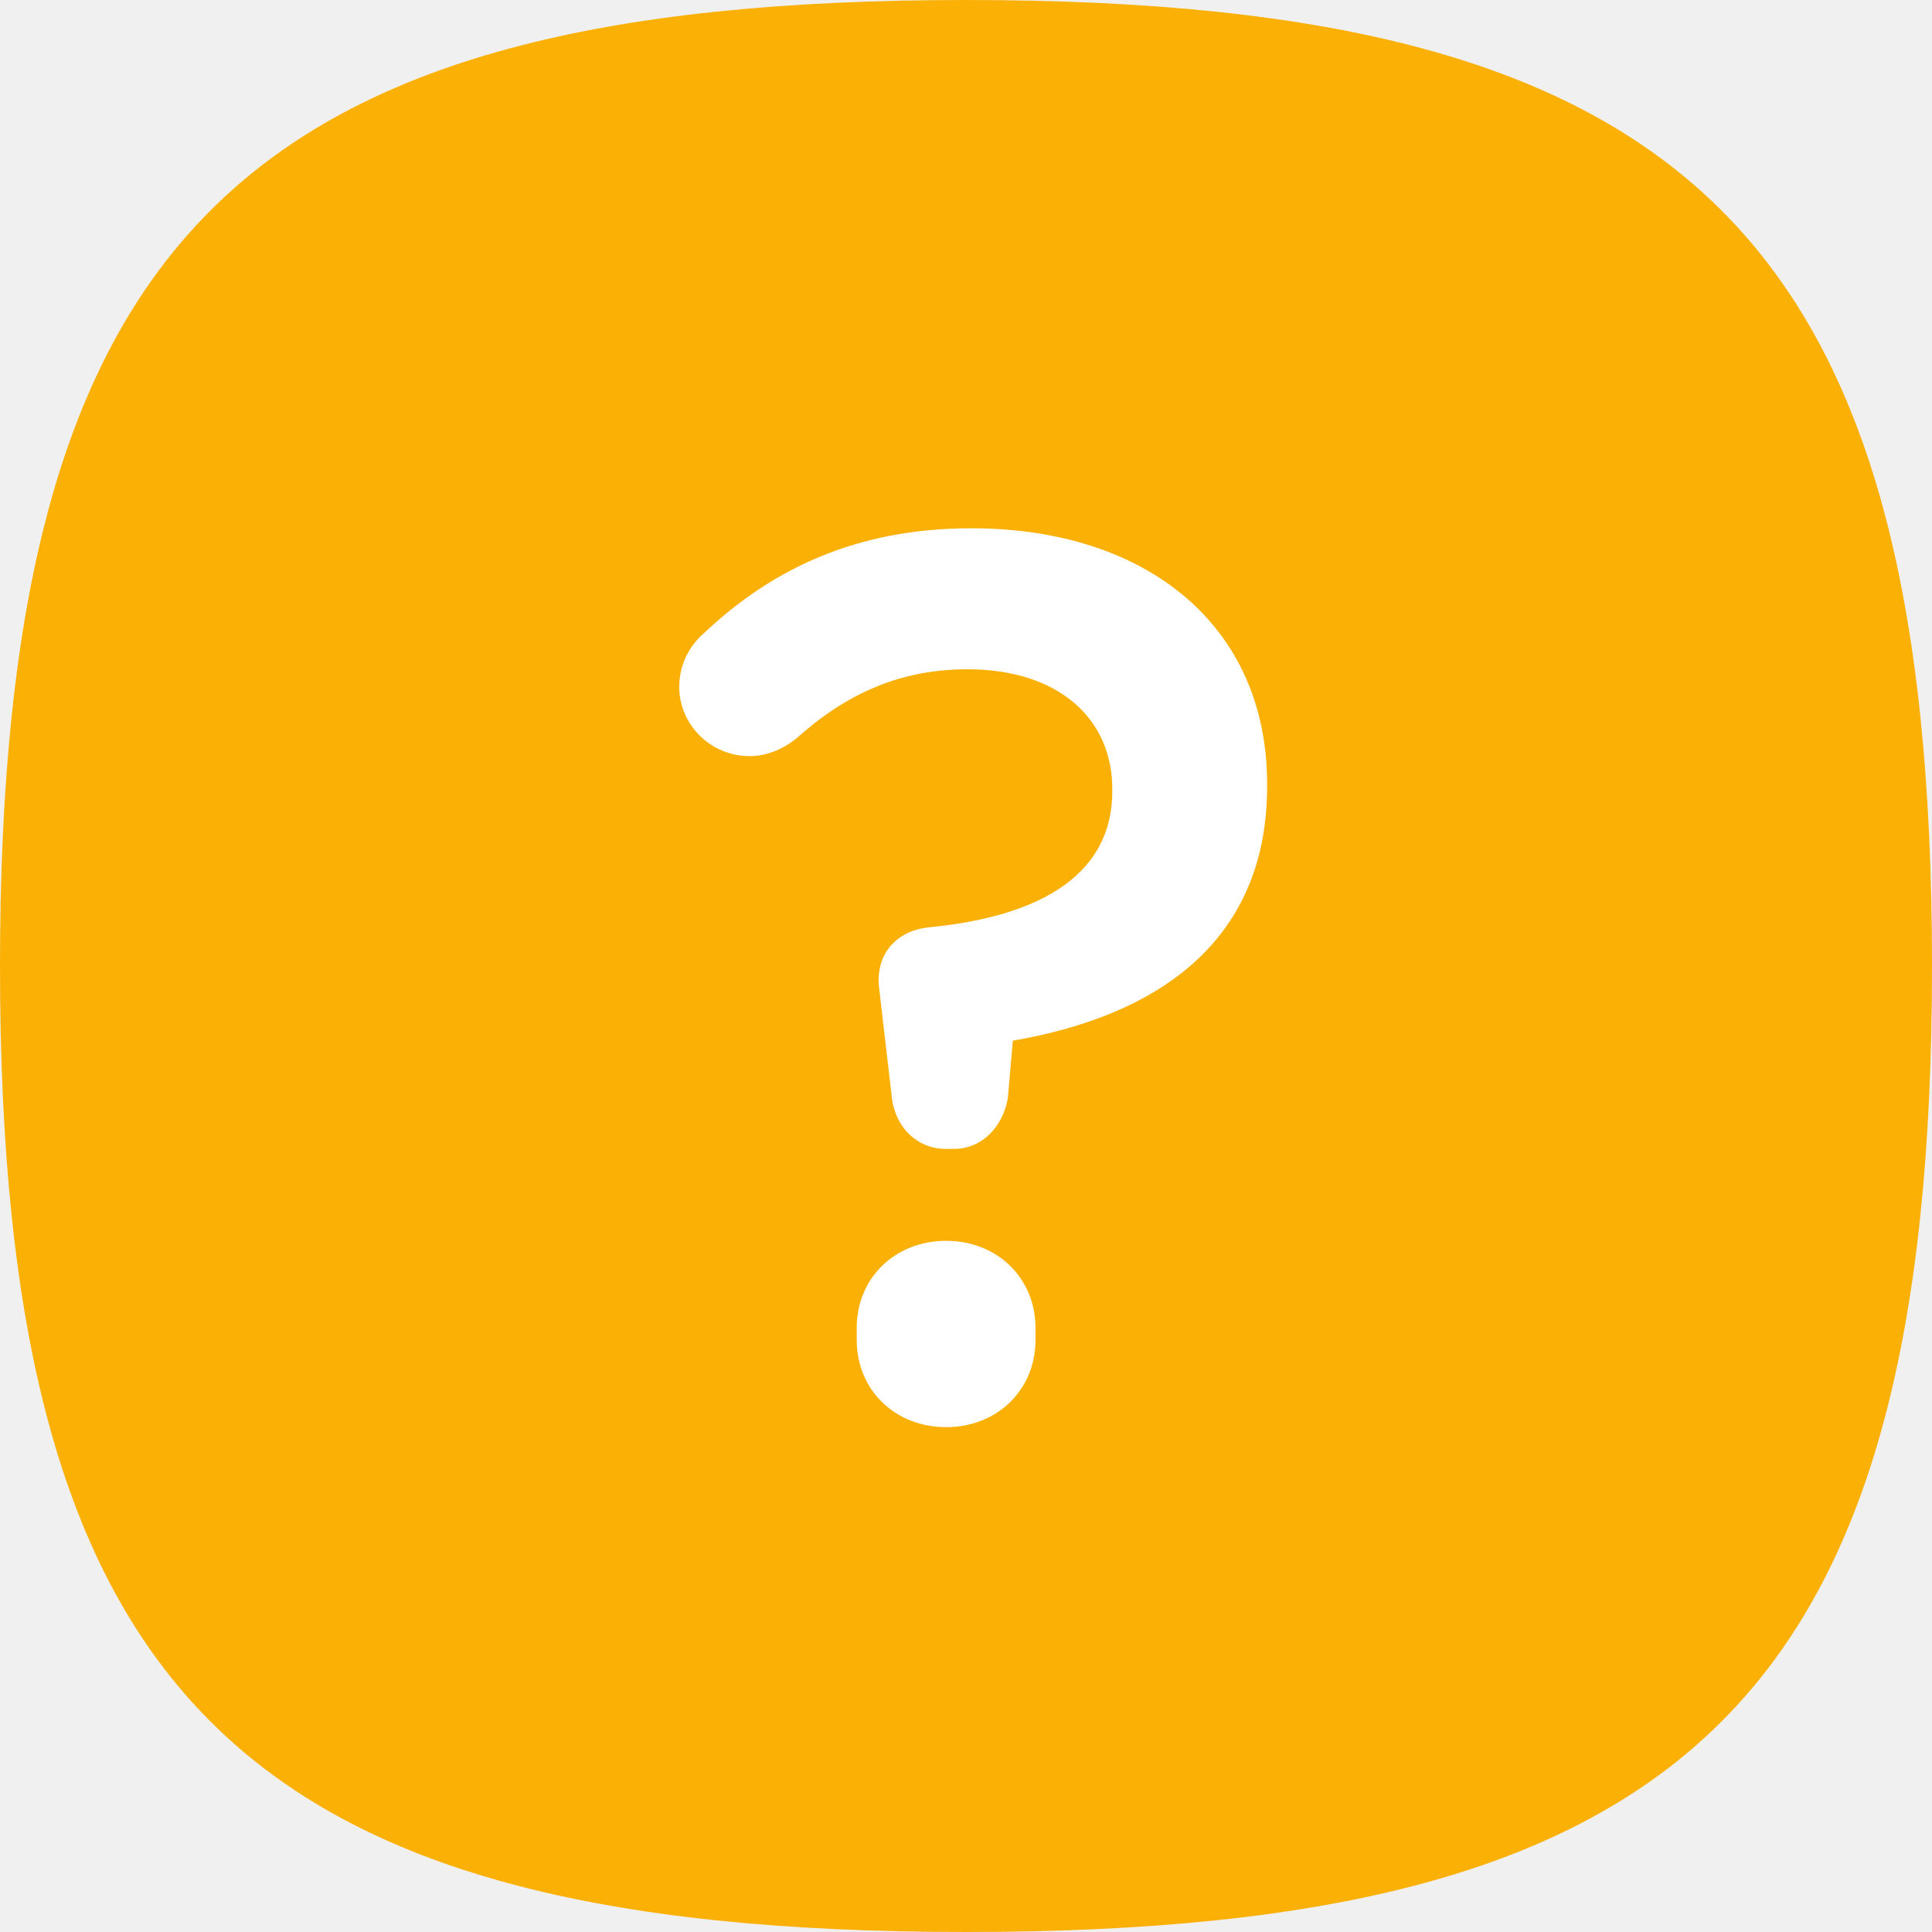
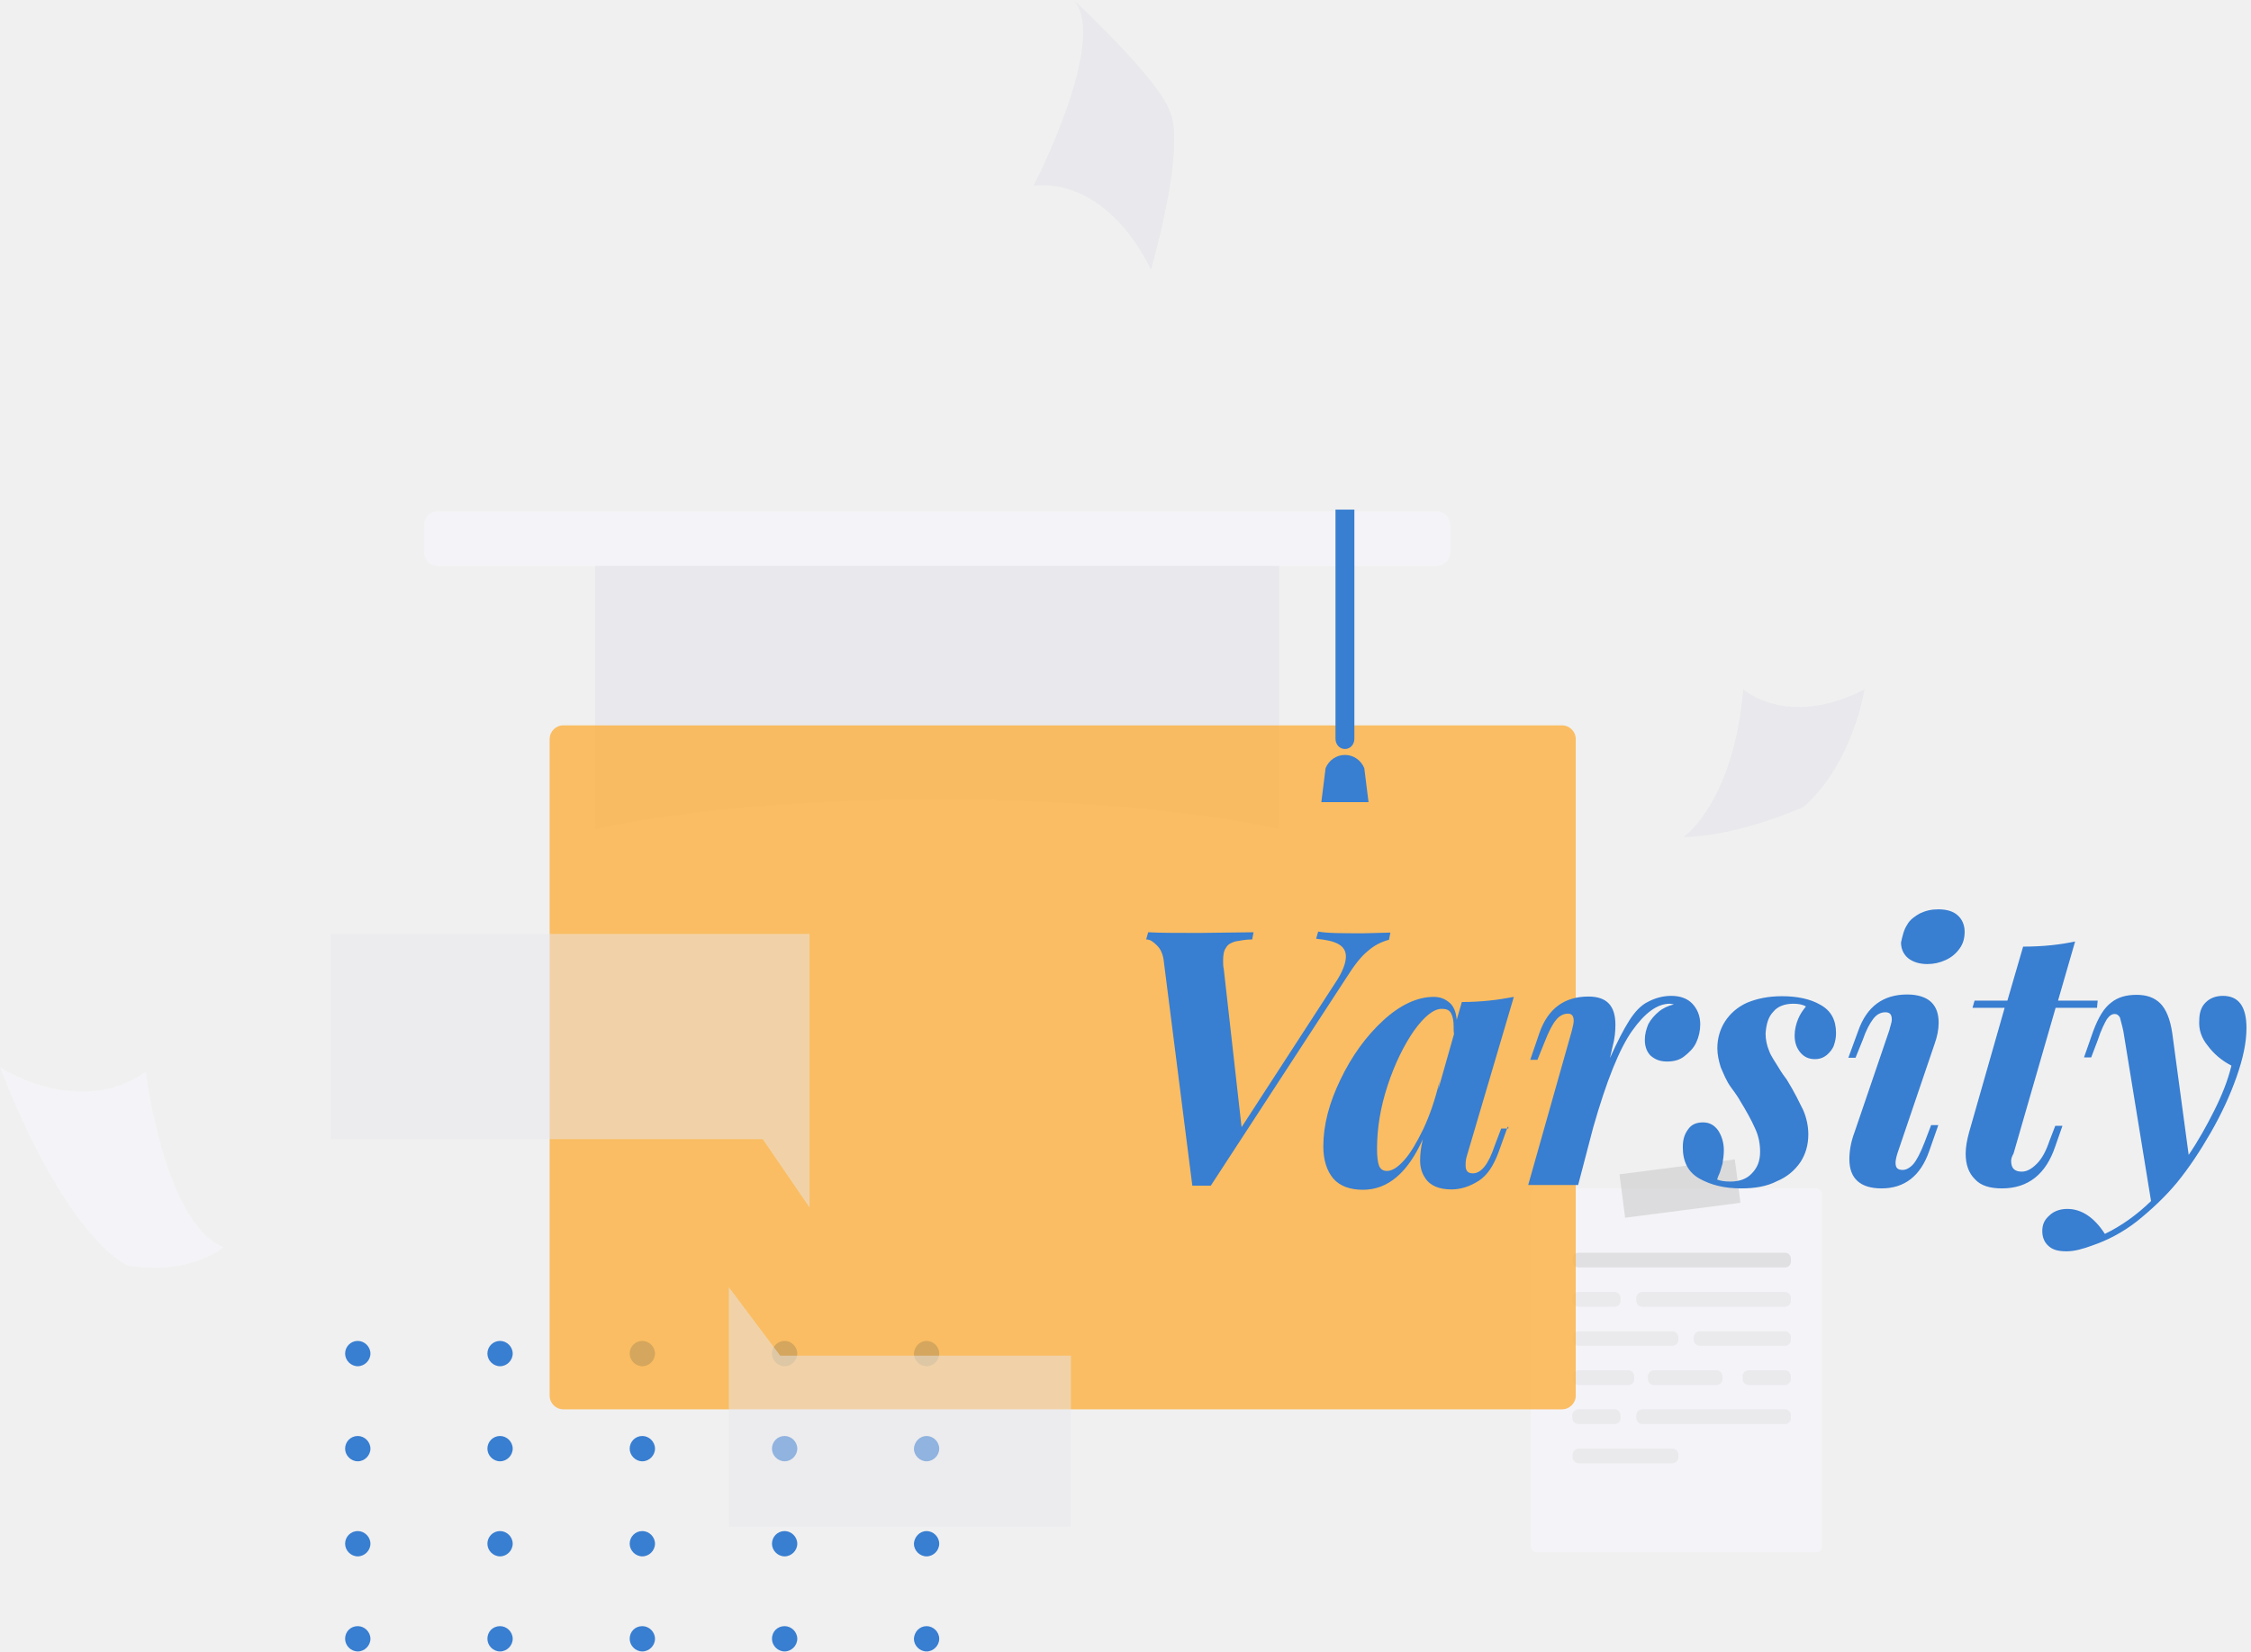
- <svg xmlns="http://www.w3.org/2000/svg" width="81px" height="81px" viewBox="0 0 81 81" version="1.1">
-   <defs />
-   <g id="Desktop" stroke="none" stroke-width="1" fill="none" fill-rule="evenodd">
-     <g id="surveys" transform="translate(-680, -224)">
-       <g id="Group-4" transform="translate(680, 224)">
-         <path d="M40.5,81 C70.968,81 81,70.968 81,40.5 C81,10.032 70.968,0 40.5,0 C10.032,3.7311966e-15 0,10.032 0,40.5 C1.8655983e-15,70.968 10.032,81 40.5,81 Z" id="Oval-Copy-4" fill="#FAB005" />
-         <path d="M39.983,48.169 L39.666,48.169 C38.452,48.169 37.555,47.272 37.396,46.058 L36.869,41.519 C36.658,40.094 37.502,39.038 38.927,38.88 C43.888,38.405 46.633,36.505 46.633,33.18 L46.633,33.074 C46.633,30.118 44.363,28.06 40.563,28.06 C37.766,28.06 35.496,29.063 33.385,30.963 C32.857,31.385 32.171,31.702 31.432,31.702 C29.796,31.702 28.477,30.382 28.477,28.799 C28.477,28.007 28.793,27.163 29.532,26.529 C32.33,23.89 35.866,22.148 40.722,22.148 C48.111,22.148 53.125,26.265 53.125,32.863 L53.125,32.968 C53.125,39.619 48.322,42.627 42.463,43.63 L42.252,46.058 C42.041,47.219 41.197,48.169 39.983,48.169 Z M35.919,55.664 C35.919,53.606 37.502,52.022 39.666,52.022 C41.83,52.022 43.413,53.606 43.413,55.664 L43.413,56.192 C43.413,58.25 41.83,59.834 39.666,59.834 C37.502,59.834 35.919,58.25 35.919,56.192 L35.919,55.664 Z" id="?" fill="#FFFFFF" />
-       </g>
-     </g>
+ <svg xmlns="http://www.w3.org/2000/svg" xmlns:xlink="http://www.w3.org/1999/xlink" width="477" height="350" fill="none">
+   <g fill="#387ed1">
+     <path d="M136.115 344.637c1.45 0 2.682 1.232 2.682 2.681S137.565 350 136.115 350s-2.682-1.232-2.682-2.682c0-1.522 1.16-2.681 2.682-2.681z" />
+     <use xlink:href="#B" />
+     <use xlink:href="#C" />
+     <use xlink:href="#D" />
+     <path d="M166.266 344.637c1.45 0 2.682 1.232 2.682 2.681S167.716 350 166.266 350s-2.681-1.232-2.681-2.682c0-1.522 1.159-2.681 2.681-2.681zm0-20.149c1.45 0 2.682 1.232 2.682 2.681s-1.232 2.682-2.682 2.682-2.681-1.232-2.681-2.682 1.159-2.681 2.681-2.681zm0-20.15c1.45 0 2.682 1.233 2.682 2.682s-1.232 2.682-2.682 2.682-2.681-1.232-2.681-2.682 1.159-2.682 2.681-2.682zm0-20.149c1.45 0 2.682 1.232 2.682 2.682s-1.232 2.682-2.682 2.682-2.681-1.232-2.681-2.682 1.159-2.682 2.681-2.682zm30.079 60.448c1.45 0 2.682 1.232 2.682 2.681S197.795 350 196.345 350s-2.682-1.232-2.682-2.682c.073-1.522 1.232-2.681 2.682-2.681zm0-20.149c1.45 0 2.682 1.232 2.682 2.681s-1.232 2.682-2.682 2.682-2.682-1.232-2.682-2.682c.073-1.449 1.232-2.681 2.682-2.681zm0-20.15c1.45 0 2.682 1.233 2.682 2.682s-1.232 2.682-2.682 2.682-2.682-1.232-2.682-2.682c.073-1.449 1.232-2.682 2.682-2.682zm0-20.149c1.45 0 2.682 1.232 2.682 2.682s-1.232 2.682-2.682 2.682-2.682-1.232-2.682-2.682c.073-1.45 1.232-2.682 2.682-2.682zm-90.381 60.448c1.45 0 2.682 1.232 2.682 2.681S107.414 350 105.964 350s-2.682-1.232-2.682-2.682c0-1.522 1.16-2.681 2.682-2.681z" />
+     <use xlink:href="#B" x="-30.151" />
+     <use xlink:href="#C" x="-30.151" />
+     <use xlink:href="#D" x="-30.151" />
+     <path d="M75.813 344.637c1.45 0 2.682 1.232 2.682 2.681S77.262 350 75.813 350s-2.682-1.232-2.682-2.682c0-1.522 1.16-2.681 2.682-2.681z" />
+     <use xlink:href="#B" x="-60.302" />
+     <use xlink:href="#C" x="-60.302" />
+     <use xlink:href="#D" x="-60.302" />
  </g>
+   <path d="M198.592 169.455c29.209 0 55.301 2.465 72.479 6.306v-61.607H126.113v61.607c17.178-3.841 43.27-6.306 72.479-6.306z" fill="#e8e8ed" />
+   <path d="M304.411 119.952H92.773a2.91 2.91 0 0 1-2.899-2.899v-5.798a2.91 2.91 0 0 1 2.899-2.899h211.638a2.91 2.91 0 0 1 2.899 2.899v5.798a2.91 2.91 0 0 1-2.899 2.899z" fill="#f4f4f8" />
+   <path d="M369.424 146.117s9.423 8.408 25.658 0c0 0-2.319 15.438-12.829 24.86 0 0-13.191 6.089-25.512 6.451 0 0 10.581-7.248 12.683-31.311z" fill="#e8e8ed" />
+   <path d="M0 226.206s16.743 10.945 30.876.943c0 0 3.914 32.035 16.453 37.181 0 0-6.958 6.016-20.222 3.914.072 0-12.466-4.639-27.107-42.038z" fill="#f4f4f8" />
+   <path d="M243.891 57.186s-8.335-19.352-24.86-17.83c0 0 16.018-30.948 8.48-39.356 0 0 18.554 17.178 20.439 23.846 0 0 3.696 5.218-4.059 33.34z" fill="#e8e8ed" />
+   <path d="M384.862 328.981h-59.215c-.652 0-1.232-.58-1.232-1.232v-74.653c0-.652.58-1.232 1.232-1.232h59.215c.653 0 1.232.58 1.232 1.232v74.653c0 .725-.507 1.232-1.232 1.232z" fill="#f4f4f8" />
+   <path opacity=".5" d="M368.811 254.918l-1.189-9.2-24.439 3.159 1.19 9.2 24.438-3.159z" fill="#c4c4c4" />
+   <path opacity=".5" d="M378.267 268.606H334.49c-.653 0-1.233-.58-1.233-1.232v-.652c0-.652.58-1.232 1.233-1.232h43.777c.652 0 1.232.58 1.232 1.232v.652a1.22 1.22 0 0 1-1.232 1.232z" fill="#ccc" />
+   <path opacity=".25" d="M354.421 285.204H334.49c-.653 0-1.233-.58-1.233-1.232v-.58c0-.652.58-1.232 1.233-1.232h19.931c.653 0 1.232.58 1.232 1.232v.652c0 .653-.579 1.16-1.232 1.16zm23.846 0h-18.12c-.652 0-1.232-.58-1.232-1.232v-.58c0-.652.58-1.232 1.232-1.232h18.12c.652 0 1.232.58 1.232 1.232v.652c0 .653-.58 1.16-1.232 1.16z" fill="#ccc" />
+   <path opacity=".25" d="M345.071 293.539H334.49c-.653 0-1.233-.58-1.233-1.232v-.652c0-.653.58-1.233 1.233-1.233h10.581c.653 0 1.233.58 1.233 1.233v.652c0 .652-.58 1.232-1.233 1.232zm18.7 0h-13.336c-.652 0-1.232-.58-1.232-1.232v-.652c0-.653.58-1.233 1.232-1.233h13.336c.652 0 1.232.58 1.232 1.233v.652c0 .652-.58 1.232-1.232 1.232zm14.496 0h-7.755c-.653 0-1.233-.58-1.233-1.232v-.652c0-.653.58-1.233 1.233-1.233h7.755c.652 0 1.232.58 1.232 1.233v.652c0 .652-.58 1.232-1.232 1.232z" fill="#ccc" />
+   <path opacity=".25" d="M378.267 276.941h-30.296c-.653 0-1.233-.579-1.233-1.232v-.652c0-.652.58-1.232 1.233-1.232h30.296c.652 0 1.232.58 1.232 1.232v.652c0 .653-.58 1.232-1.232 1.232zm-36.095 0h-7.755c-.652 0-1.232-.579-1.232-1.232v-.652c0-.652.58-1.232 1.232-1.232h7.755c.653 0 1.232.58 1.232 1.232v.652a1.22 1.22 0 0 1-1.232 1.232z" fill="#ccc" />
+   <path opacity=".25" d="M354.421 310.137H334.49c-.653 0-1.233-.58-1.233-1.232v-.653c0-.652.58-1.232 1.233-1.232h19.931c.653 0 1.232.58 1.232 1.232v.653c0 .652-.579 1.232-1.232 1.232z" fill="#ccc" />
+   <path opacity=".25" d="M378.267 301.802h-30.296c-.653 0-1.233-.58-1.233-1.232v-.653c0-.652.58-1.232 1.233-1.232h30.296c.652 0 1.232.58 1.232 1.232v.653c0 .724-.58 1.232-1.232 1.232zm-36.095 0h-7.755c-.652 0-1.232-.58-1.232-1.232v-.653c0-.652.58-1.232 1.232-1.232h7.755c.653 0 1.232.58 1.232 1.232v.653c0 .724-.507 1.232-1.232 1.232z" fill="#ccc" />
+   <path opacity=".8" d="M331.011 298.685H119.373a2.91 2.91 0 0 1-2.9-2.899V156.627a2.91 2.91 0 0 1 2.9-2.899h211.638a2.91 2.91 0 0 1 2.899 2.899v139.159a2.91 2.91 0 0 1-2.899 2.899z" fill="#fcb040" />
+   <path d="M285 158.735c-1.133 0-2-.942-2-2.174V108h4v48.561c0 1.232-.867 2.174-2 2.174zM290 170h-10l.9-7.2c.7-1.7 2.3-2.8 4.1-2.8s3.4 1.1 4.1 2.8l.9 7.2z" fill="#387ed1" />
+   <path opacity=".5" d="M70.087 241.427h91.541l9.929 14.496V197.94H70.087v43.487zm84.365 82.118h72.479v-36.239h-61.607l-10.872-14.496v50.735z" fill="#e8e8ed" />
+   <path d="M289.045 197.795l5.581-.145-.29 1.522c-1.667.434-3.189 1.232-4.493 2.391-1.377 1.088-2.9 3.045-4.494 5.581l-28.774 44.14h-1.957-1.957l-6.016-47.329c-.145-1.667-.725-2.899-1.522-3.624-.725-.725-1.377-1.232-2.247-1.232l.435-1.522c2.537.145 6.161.145 10.872.145l11.452-.145-.29 1.522c-1.522 0-2.682.29-3.624.435-.87.29-1.522.58-1.957 1.377-.435.58-.58 1.522-.58 2.682 0 .58 0 1.232.145 1.812l3.769 33.485 19.859-30.586c1.522-2.247 2.247-4.204 2.247-5.581 0-1.232-.58-2.102-1.667-2.682s-2.537-.869-4.639-1.087l.435-1.522c1.885.363 5.074.363 9.712.363zm30.441 41.023l-1.956 5.435c-1.088 2.9-2.392 4.857-4.204 6.016s-3.769 1.812-5.726 1.812c-2.537 0-4.494-.725-5.581-2.392-.725-1.087-1.087-2.246-1.087-3.769 0-1.232.145-2.681.58-4.493-3.189 7.103-7.393 10.727-12.684 10.727-2.682 0-4.856-.725-6.306-2.392-1.377-1.667-2.102-3.914-2.102-6.813 0-4.494 1.233-9.205 3.624-14.133 2.392-5.002 5.436-9.205 9.06-12.539s7.248-5.001 10.727-5.001c1.377 0 2.392.435 3.334 1.232.87.725 1.377 1.957 1.522 3.624l1.087-3.769c4.059 0 7.683-.435 11.017-1.087l-9.93 33.63c-.289.87-.289 1.522-.289 2.102 0 1.087.434 1.667 1.522 1.667 1.812 0 3.334-1.957 4.638-5.871l1.377-3.624h1.522v-.362h-.145zm-11.451-21.237c0-1.232-.145-2.102-.58-2.899-.435-.725-1.087-.87-1.957-.87-1.667 0-3.624 1.522-5.871 4.639-2.102 3.044-4.059 6.958-5.581 11.597s-2.246 9.059-2.246 13.408c0 1.667.145 2.899.434 3.624s.87 1.087 1.667 1.087c1.088 0 2.247-.724 3.624-2.247s2.682-3.768 4.059-6.595c1.377-2.899 2.537-6.306 3.479-10.22l-.29 1.812 3.334-11.741c-.072-.58-.072-1.015-.072-1.595zm37.181-1.232c1.233-1.957 2.537-3.334 4.059-4.059 1.377-.724 3.044-1.232 4.856-1.232 1.957 0 3.479.58 4.494 1.667s1.667 2.537 1.667 4.349c0 1.377-.29 2.682-.87 3.914s-1.522 2.102-2.537 2.899-2.246 1.087-3.623 1.087c-1.523 0-2.537-.435-3.479-1.232-.725-.725-1.233-1.812-1.233-3.334 0-1.232.29-2.247.725-3.334.58-1.087 1.377-1.957 2.247-2.682s1.957-1.232 3.189-1.522c-.58-.145-.87-.145-.87-.145-2.681 0-5.291 1.957-7.972 5.726s-5.436 10.582-8.263 20.512l-3.189 12.176h-10.582l9.205-32.543c.29-1.087.435-1.812.435-2.247 0-1.087-.435-1.522-1.232-1.522-.87 0-1.812.435-2.537 1.377-.725.87-1.522 2.392-2.392 4.639l-1.522 3.769h-1.522l1.957-5.726c1.812-5.146 5.291-7.683 10.364-7.683 3.914 0 5.726 1.957 5.726 6.016 0 1.377-.145 2.899-.58 4.494l-.579 2.536c1.522-3.406 2.899-6.088 4.058-7.9zm21.454 34.065c1.957 0 3.479-.58 4.494-1.667 1.232-1.232 1.812-2.682 1.812-4.639 0-1.667-.29-3.334-1.087-5.001-.725-1.667-1.812-3.624-3.189-5.87-.145-.29-.725-1.232-1.812-2.682s-1.667-3.044-2.247-4.349c-.435-1.377-.725-2.682-.725-4.059 0-2.101.58-4.058 1.667-5.725s2.682-3.045 4.639-3.914c2.101-.87 4.493-1.377 7.392-1.377 3.189 0 6.016.579 8.118 1.812 2.247 1.232 3.334 3.189 3.334 6.015 0 .87-.145 1.667-.435 2.537s-.87 1.522-1.522 2.102c-.725.58-1.522.87-2.537.87-1.232 0-2.246-.435-3.044-1.377s-1.232-2.102-1.232-3.624c0-1.232.29-2.392.725-3.479s1.087-1.957 1.667-2.682c-.725-.435-1.667-.58-2.682-.58-1.812 0-3.334.58-4.204 1.667-1.087 1.087-1.522 2.682-1.667 4.639 0 1.377.29 2.537.725 3.624.435 1.232 1.232 2.247 1.957 3.479s1.377 2.102 1.812 2.681c1.667 2.682 2.682 4.857 3.479 6.451.725 1.667 1.087 3.479 1.087 5.146 0 2.247-.58 4.204-1.667 5.871-1.232 1.812-2.899 3.189-5.001 4.059-2.102 1.087-4.638 1.522-7.538 1.522-3.623 0-6.45-.725-8.914-2.102-2.392-1.377-3.479-3.624-3.479-6.596 0-1.522.289-2.681 1.087-3.769.725-1.087 1.812-1.522 3.189-1.522s2.392.58 3.189 1.667c.725 1.087 1.232 2.537 1.232 4.204 0 1.087-.145 1.957-.29 2.899-.29.87-.435 1.667-.725 2.247s-.29.87-.435 1.087c.725.29 1.595.435 2.827.435zm34.21-34.355c0-1.087-.435-1.522-1.377-1.522s-1.812.435-2.537 1.377-1.522 2.392-2.247 4.494l-1.522 3.769h-1.522l2.102-5.726c1.812-5.146 5.291-7.683 10.365-7.683 2.246 0 4.058.58 5.146 1.667s1.522 2.537 1.522 4.349c0 1.377-.29 2.899-.87 4.494l-7.828 23.048c-.29.87-.435 1.667-.435 2.102 0 1.087.435 1.522 1.522 1.522.725 0 1.522-.435 2.247-1.232.725-.87 1.522-2.392 2.392-4.639l1.377-3.624h1.522l-1.957 5.581c-1.812 5.146-5.146 7.828-10.074 7.828-4.494 0-6.813-2.102-6.813-6.161 0-1.667.29-3.624 1.087-5.726l7.393-21.671c.145-.725.507-1.522.507-2.247zm3.262-20.076c.579-1.088 1.667-1.812 2.681-2.392 1.232-.58 2.392-.87 3.914-.87 1.812 0 3.189.435 4.059 1.232.87.725 1.522 1.957 1.522 3.479 0 1.377-.29 2.537-1.087 3.624a7.17 7.17 0 0 1-2.899 2.392c-1.232.58-2.537.87-3.914.87-1.667 0-3.044-.435-4.059-1.232-.87-.725-1.522-1.812-1.522-3.334.29-1.305.58-2.682 1.305-3.769zm22.033 50.082c0 1.523.725 2.247 2.247 2.247 1.087 0 2.102-.58 3.189-1.667s1.957-2.681 2.682-4.856l1.232-3.189h1.522l-1.522 4.349c-1.957 5.871-5.726 8.915-11.307 8.915-2.537 0-4.493-.58-5.726-1.957-1.377-1.377-1.956-3.189-1.956-5.436 0-1.377.289-2.899.724-4.494l7.538-26.382h-6.813l.435-1.522h6.958l3.334-11.452c4.349 0 7.973-.435 11.017-1.087l-3.624 12.539h8.407l-.145 1.522h-8.77l-8.914 30.876c-.363.652-.508 1.087-.508 1.594zm43.053-10.726c1.667-3.334 2.899-6.451 3.624-9.495-2.102-1.087-3.769-2.537-5.001-4.204-1.378-1.667-1.957-3.479-1.812-5.436 0-1.522.434-2.899 1.377-3.769.869-.869 2.102-1.377 3.624-1.377 3.334 0 5.001 2.247 5.001 6.813 0 3.044-.725 6.451-2.102 10.365s-3.189 7.827-5.436 11.741-4.639 7.538-7.248 10.727c-2.537 3.044-5.436 5.726-8.408 8.118-3.044 2.392-6.305 4.059-9.494 5.146-1.957.725-3.769 1.232-5.436 1.232s-2.899-.29-3.769-1.087c-.87-.725-1.377-1.812-1.377-3.189s.435-2.392 1.522-3.334c.87-.87 2.247-1.377 3.769-1.377 3.044 0 5.726 1.812 7.972 5.29 3.479-1.667 6.813-4.058 9.785-6.957l-5.871-36.022c-.29-1.378-.58-2.247-.725-2.9-.289-.434-.579-.724-1.087-.724-.58 0-1.087.29-1.667 1.087-.435.725-1.232 2.247-1.957 4.494l-1.377 3.623h-1.522l1.957-5.58c1.087-2.9 2.247-4.856 3.769-6.016 1.522-1.232 3.334-1.667 5.436-1.667s3.769.58 5.001 1.812 2.102 3.334 2.537 6.305l3.479 25.803c2.029-2.972 3.841-6.233 5.436-9.422z" fill="#387ed1" />
+   <defs>
+     <path id="B" d="M136.115 324.488c1.45 0 2.682 1.232 2.682 2.681s-1.232 2.682-2.682 2.682-2.682-1.232-2.682-2.682 1.16-2.681 2.682-2.681z" />
+     <path id="C" d="M136.115 304.338c1.45 0 2.682 1.233 2.682 2.682s-1.232 2.682-2.682 2.682-2.682-1.232-2.682-2.682 1.16-2.682 2.682-2.682z" />
+     <path id="D" d="M136.115 284.189c1.45 0 2.682 1.232 2.682 2.682s-1.232 2.682-2.682 2.682-2.682-1.232-2.682-2.682 1.16-2.682 2.682-2.682z" />
+   </defs>
</svg>
